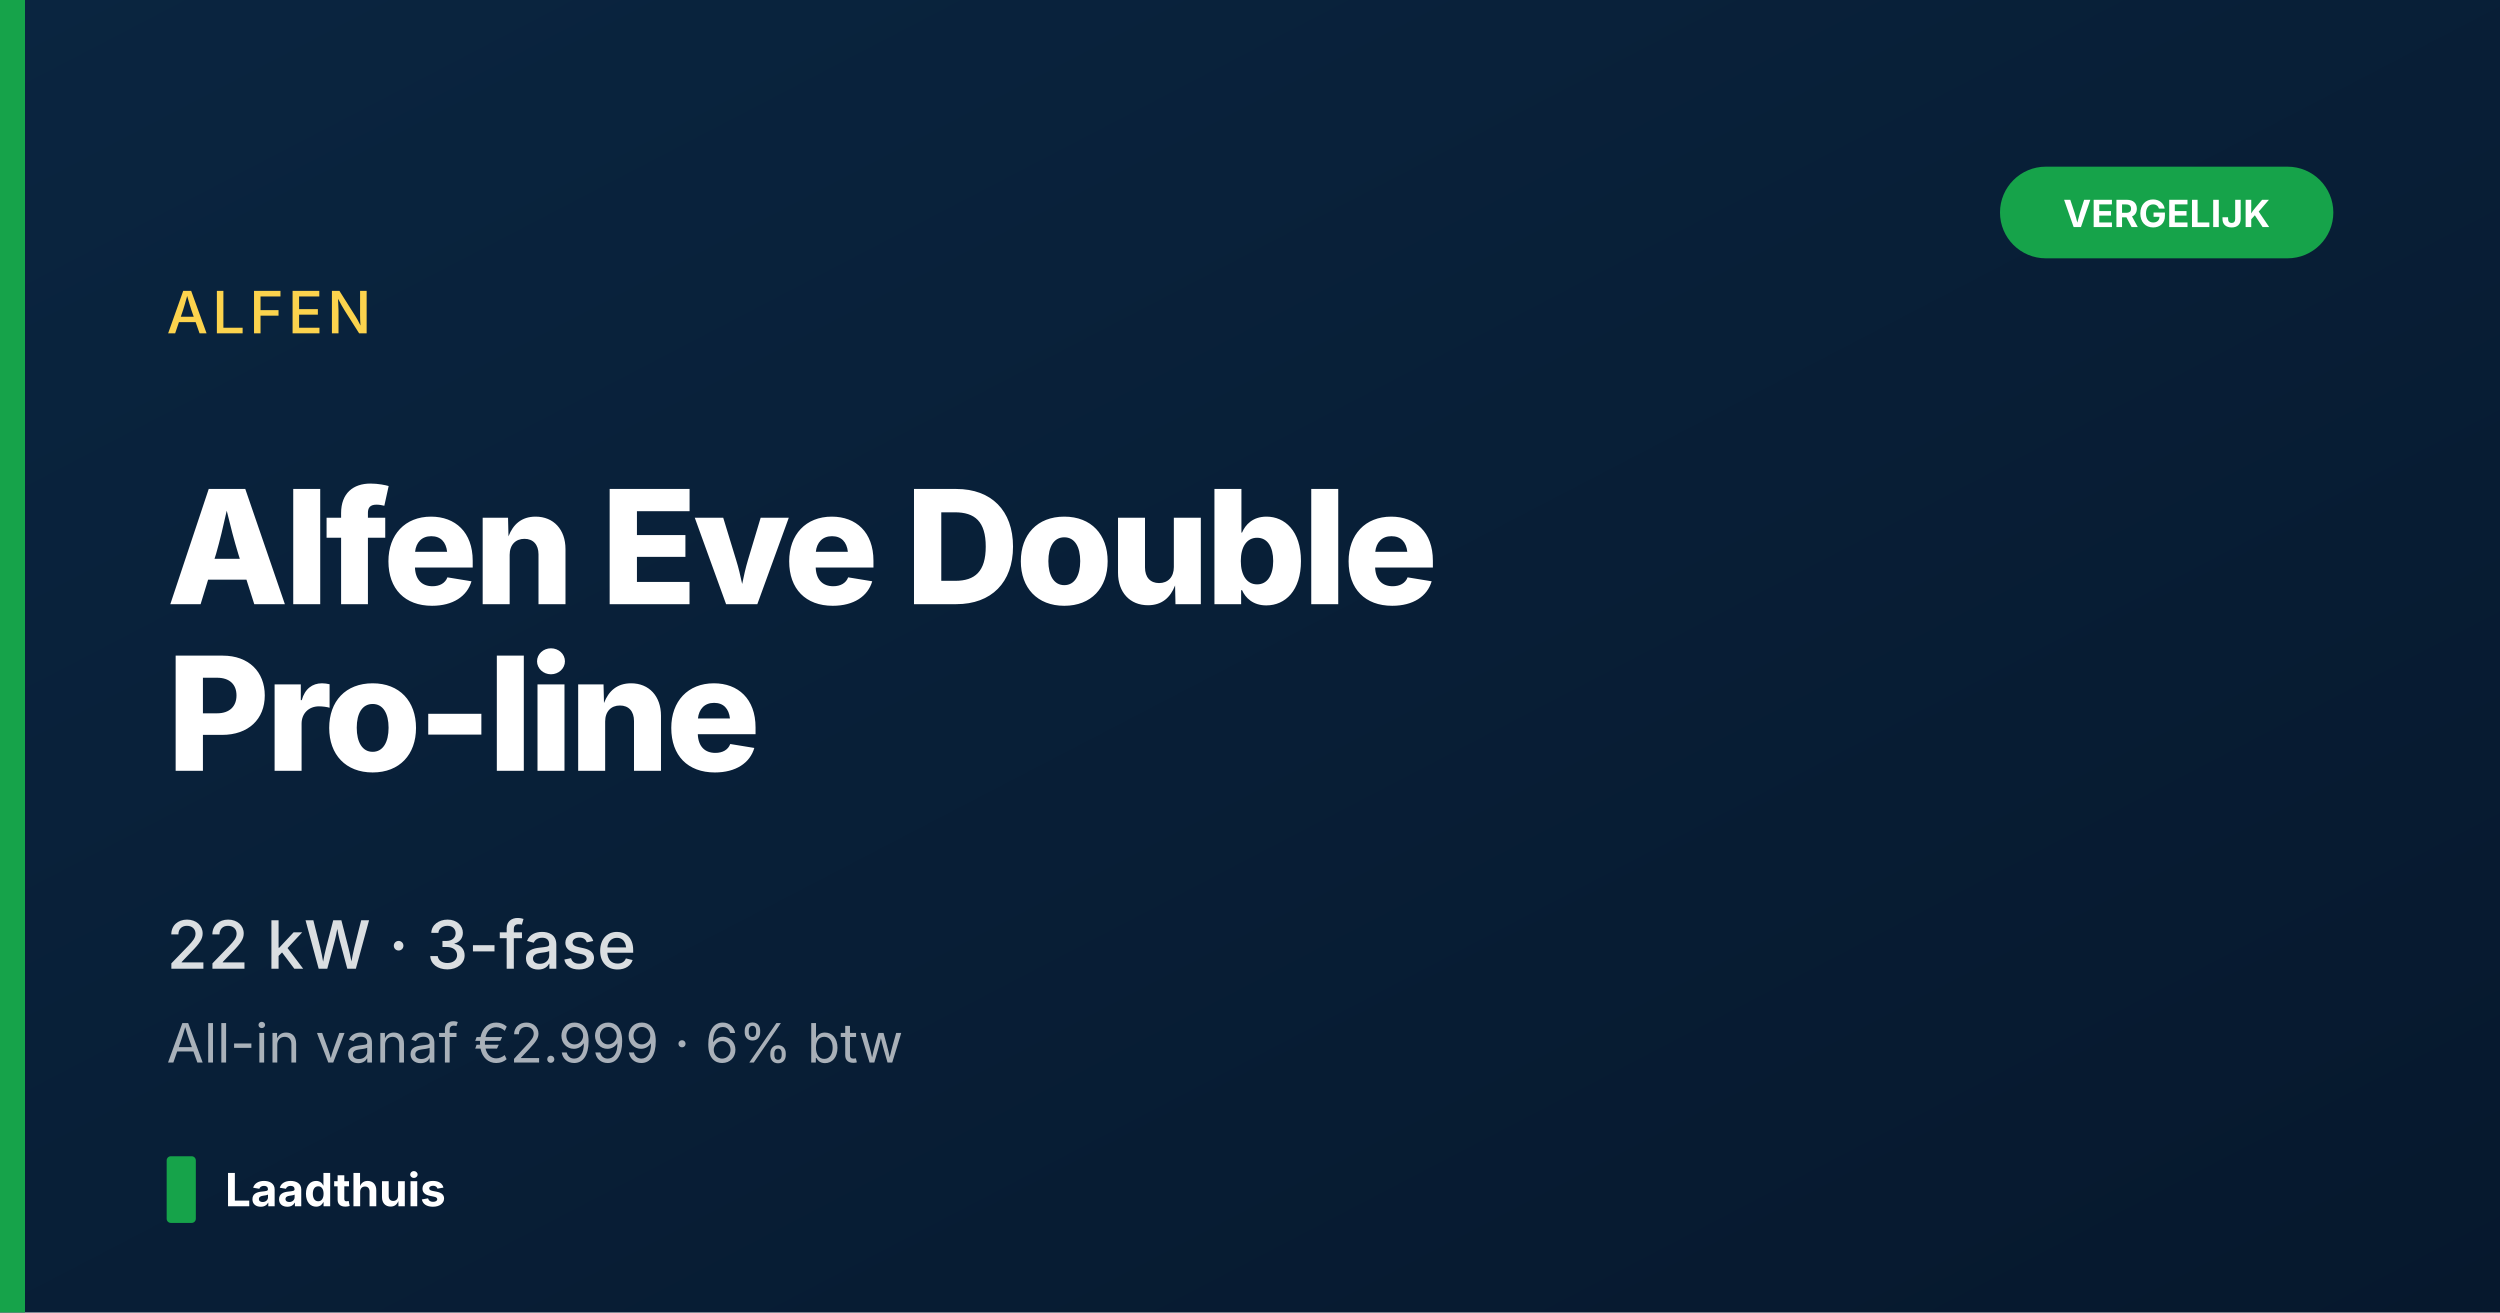
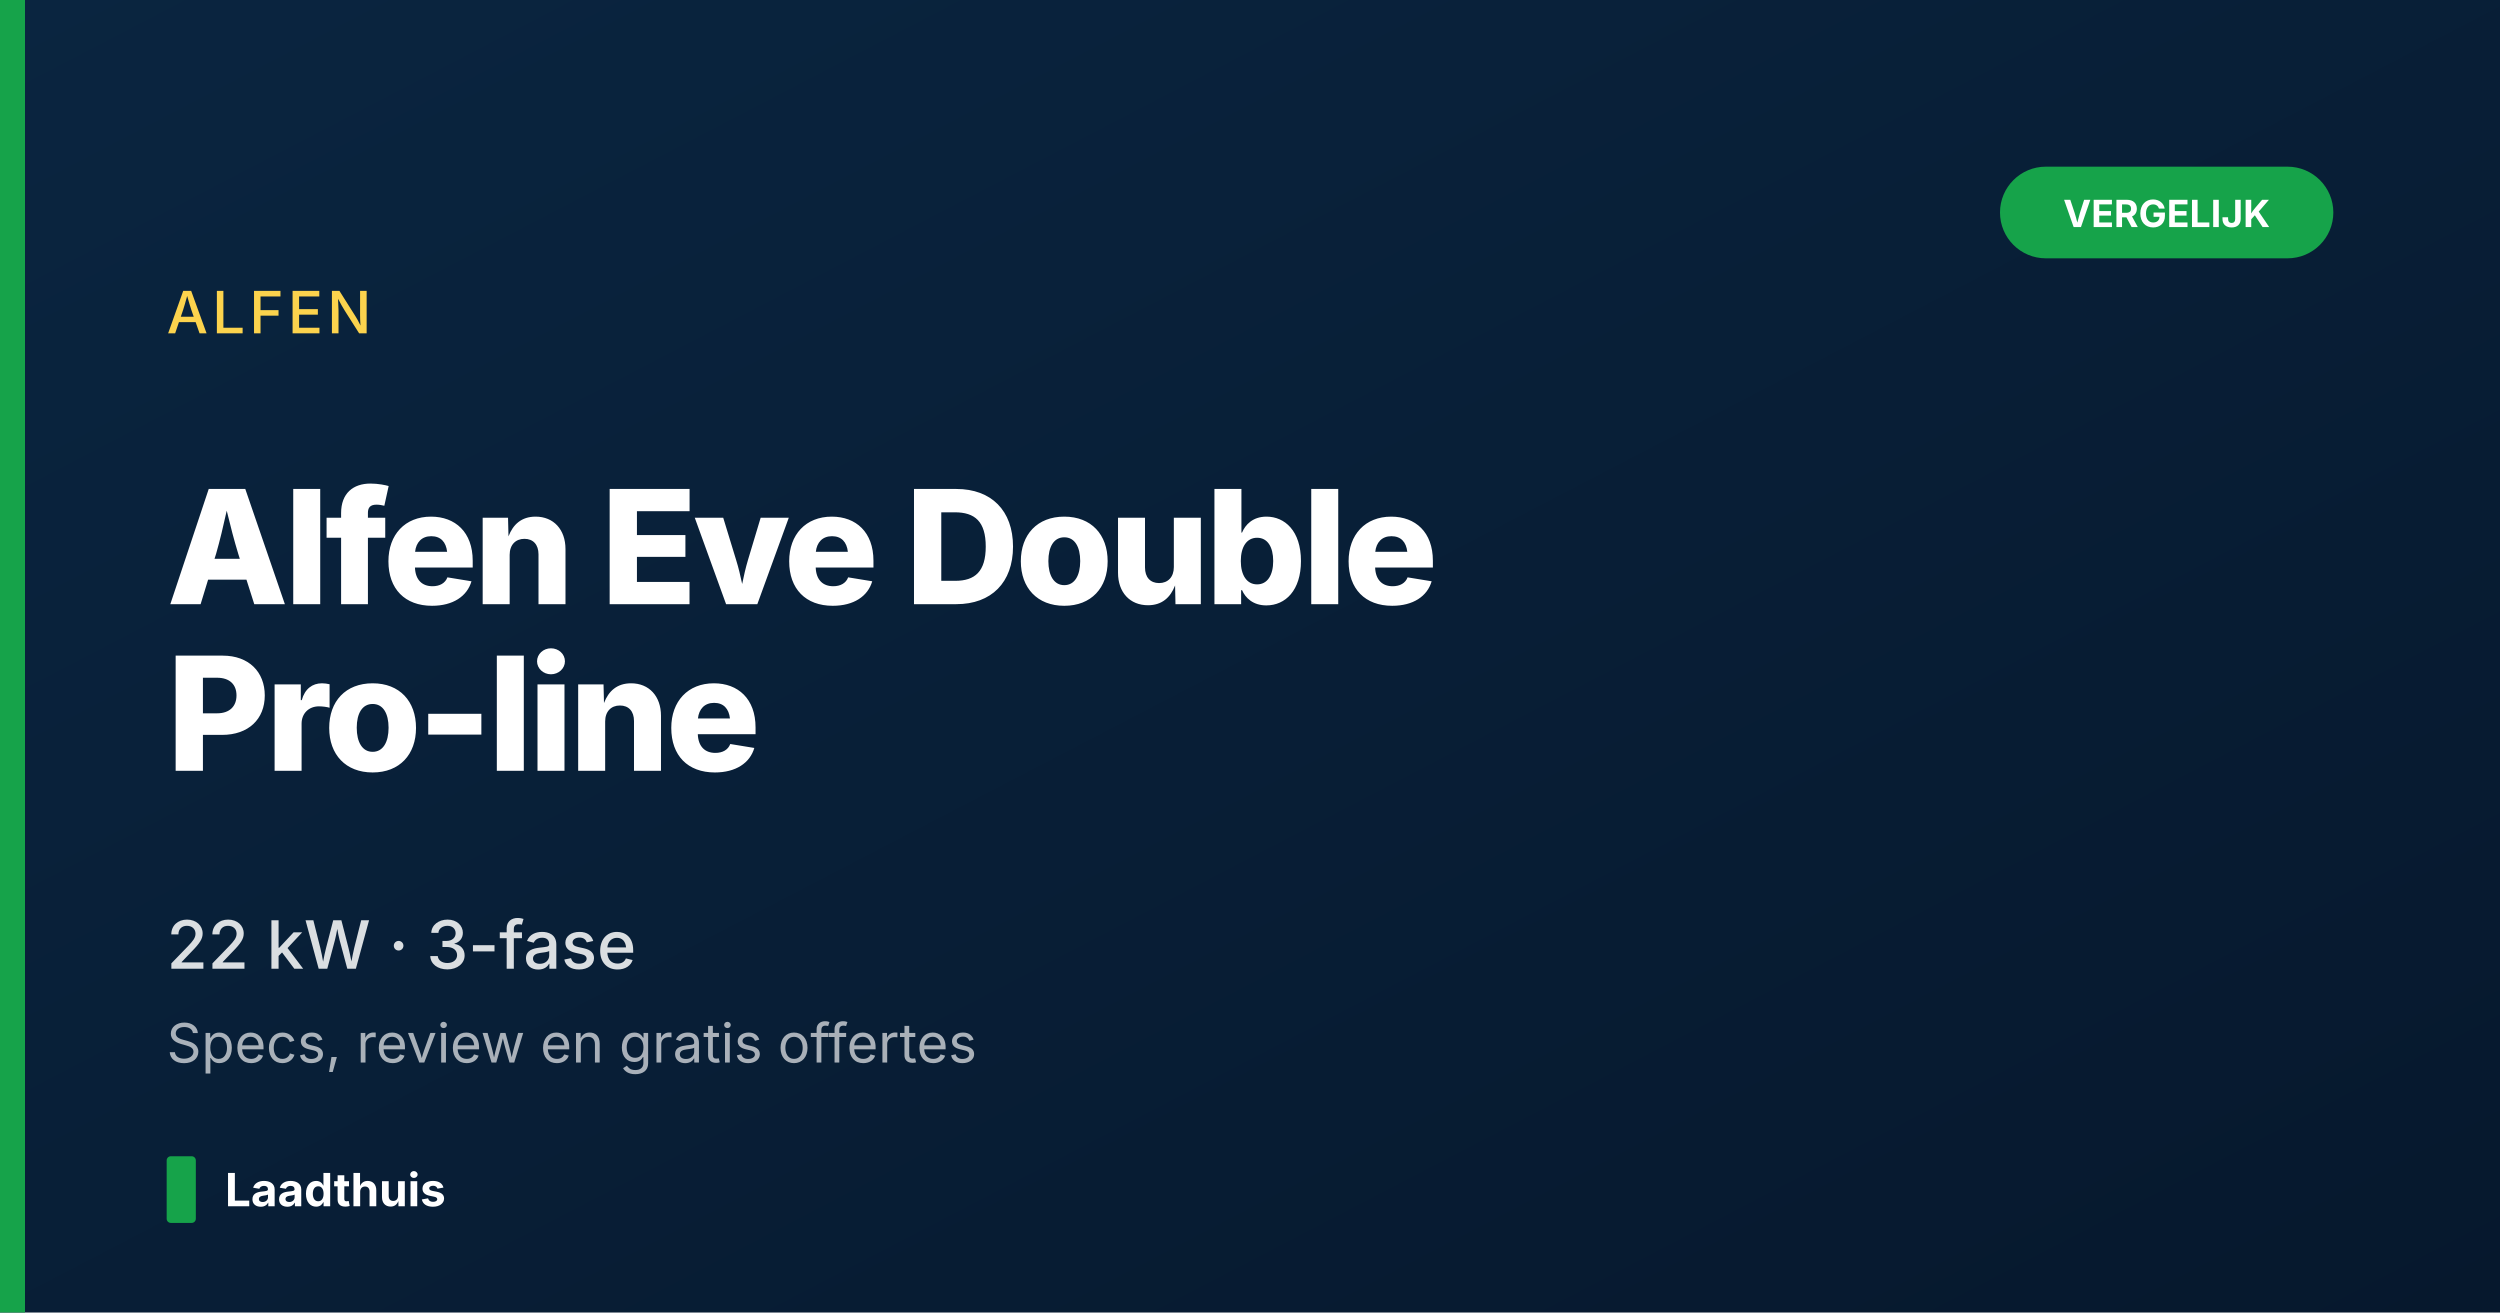
<svg xmlns="http://www.w3.org/2000/svg" width="1200" height="630" viewBox="0 0 1200 630">
  <defs>
    <linearGradient id="bg" x1="0" y1="0" x2="1" y2="1">
      <stop offset="0%" stop-color="#0A2540" />
      <stop offset="100%" stop-color="#06182d" />
    </linearGradient>
  </defs>
  <rect width="1200" height="630" fill="url(#bg)" />
  <rect x="0" y="0" width="12" height="630" fill="#16A34A" />
  <g font-family="Inter, system-ui, -apple-system, sans-serif" fill="white">
    <text x="80" y="160" font-size="28" font-weight="500" fill="#FCD34D" letter-spacing="2">ALFEN</text>
    <text x="80" y="290" font-size="76" font-weight="800" letter-spacing="-2">
      <tspan x="80" dy="0">Alfen Eve Double</tspan>
      <tspan x="80" dy="80">Pro-line</tspan>
    </text>
    <text x="80" y="465" font-size="32" font-weight="500" opacity="0.85">22 kW · 3-fase</text>
-     <text x="80" y="510" font-size="26" font-weight="400" opacity="0.65">All-in vanaf €2.999 · 6% btw</text>
+     <text x="80" y="510" font-size="26" font-weight="400" opacity="0.65">Specs, review en gratis offertes</text>
  </g>
  <g transform="translate(80 555)">
    <rect width="14" height="32" rx="2" fill="#16A34A" />
    <text x="28" y="24" font-family="Inter, system-ui, -apple-system, sans-serif" font-size="22" font-weight="700" fill="white">Laadthuis</text>
  </g>
  <g transform="translate(960 80)">
    <rect width="160" height="44" rx="22" fill="#16A34A" />
    <text x="80" y="29" text-anchor="middle" font-family="Inter, system-ui, -apple-system, sans-serif" font-size="18" font-weight="700" fill="white">VERGELIJK</text>
  </g>
</svg>
